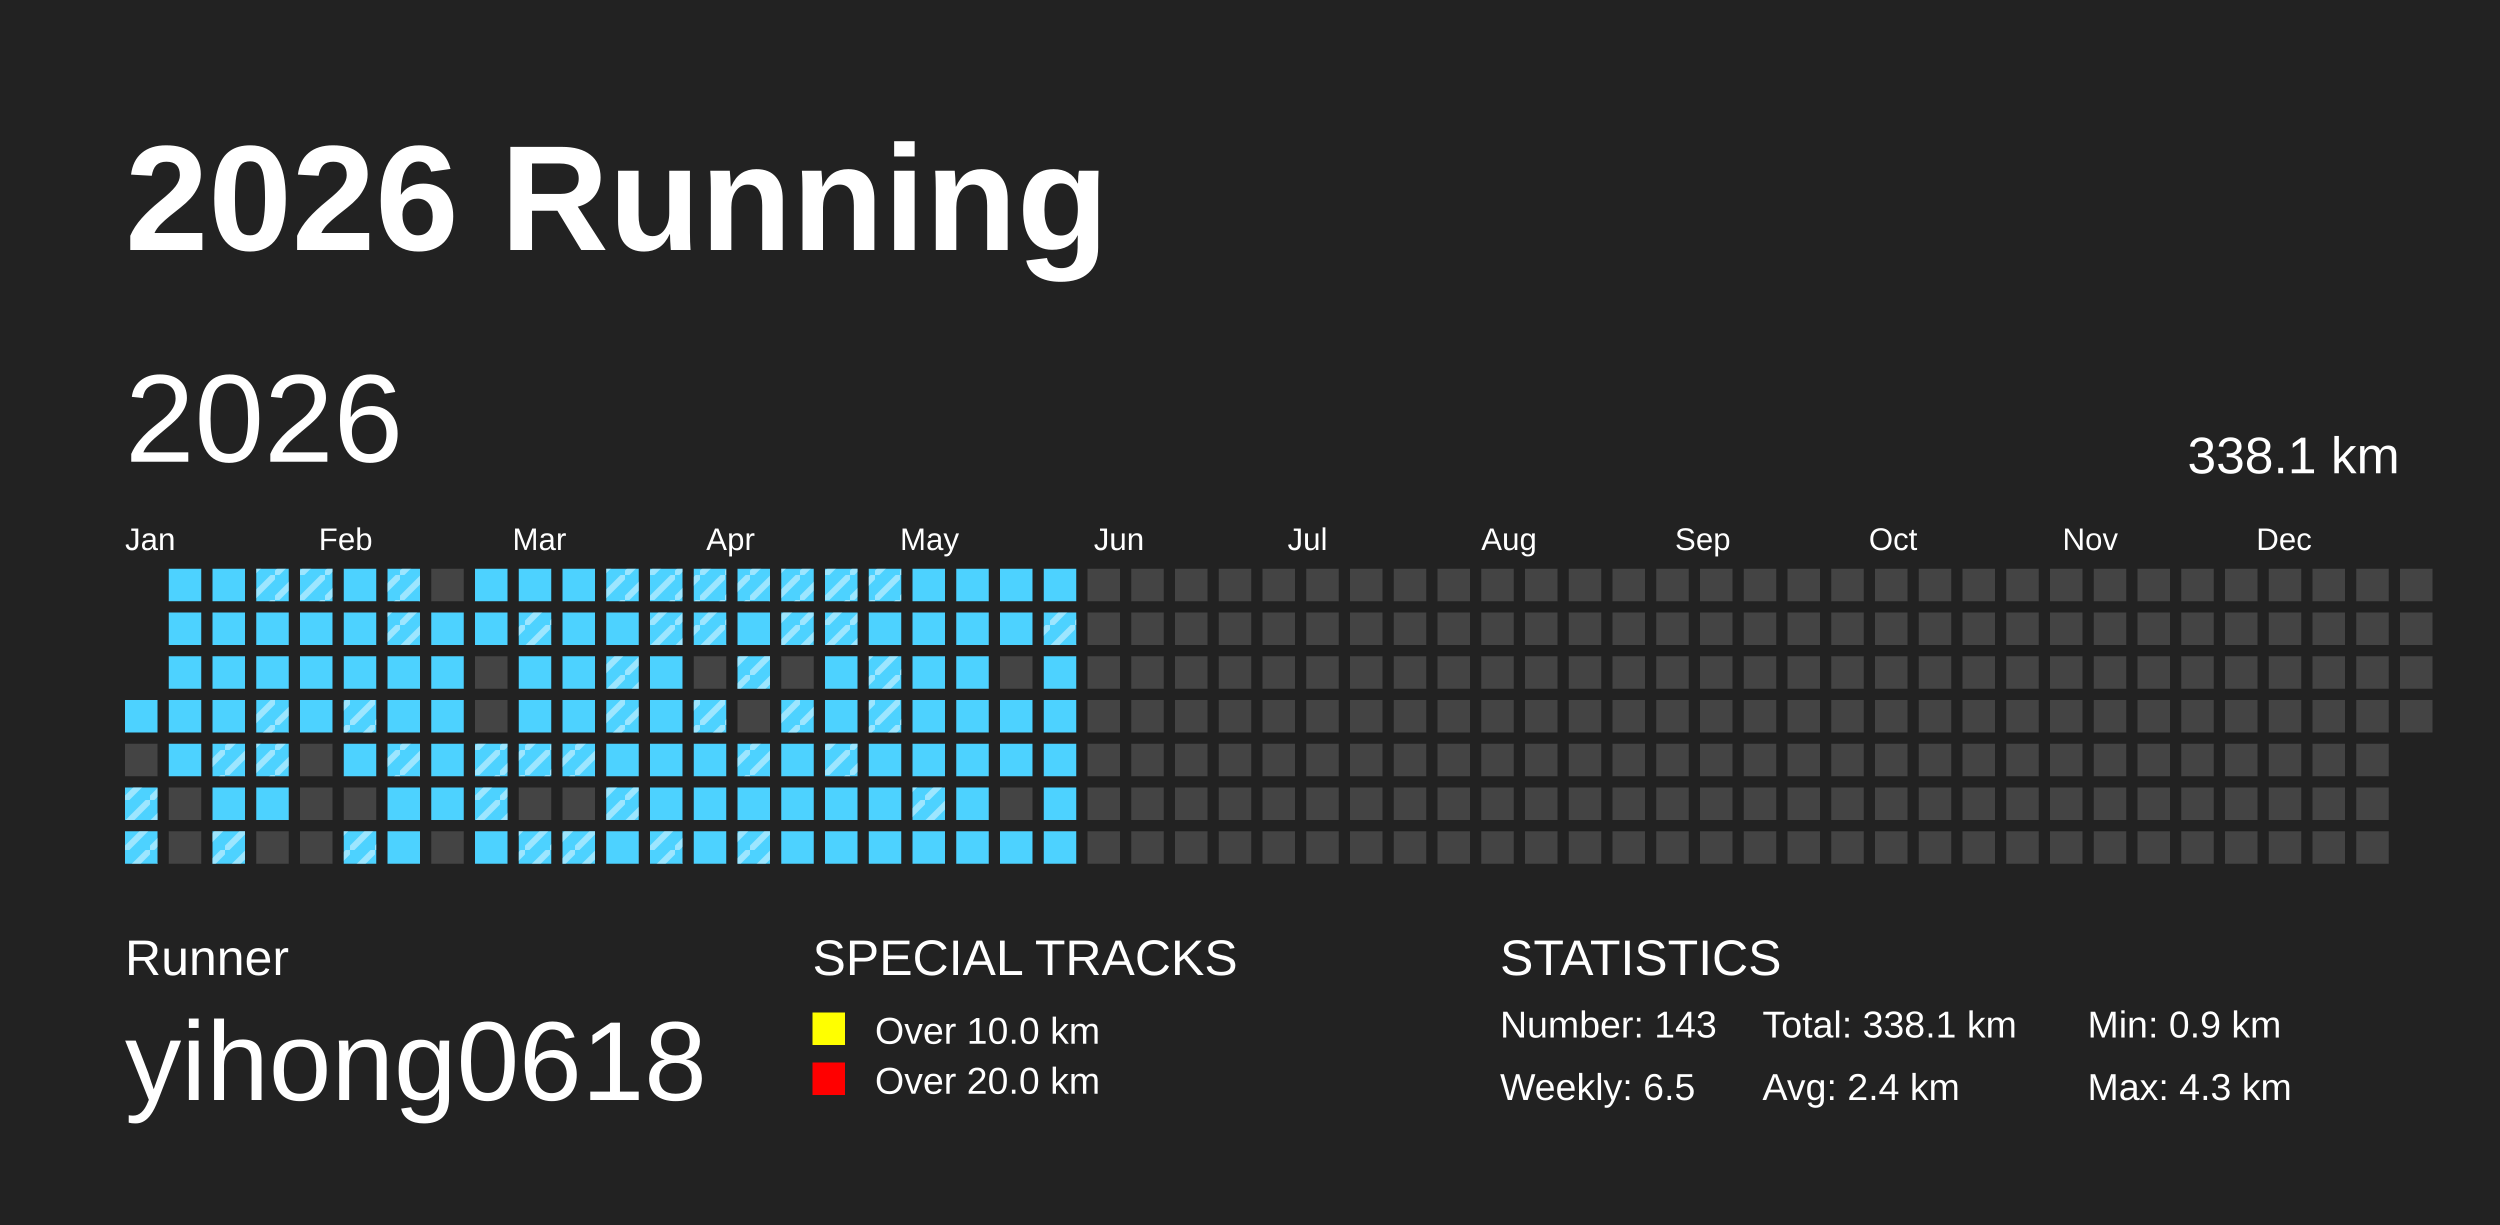
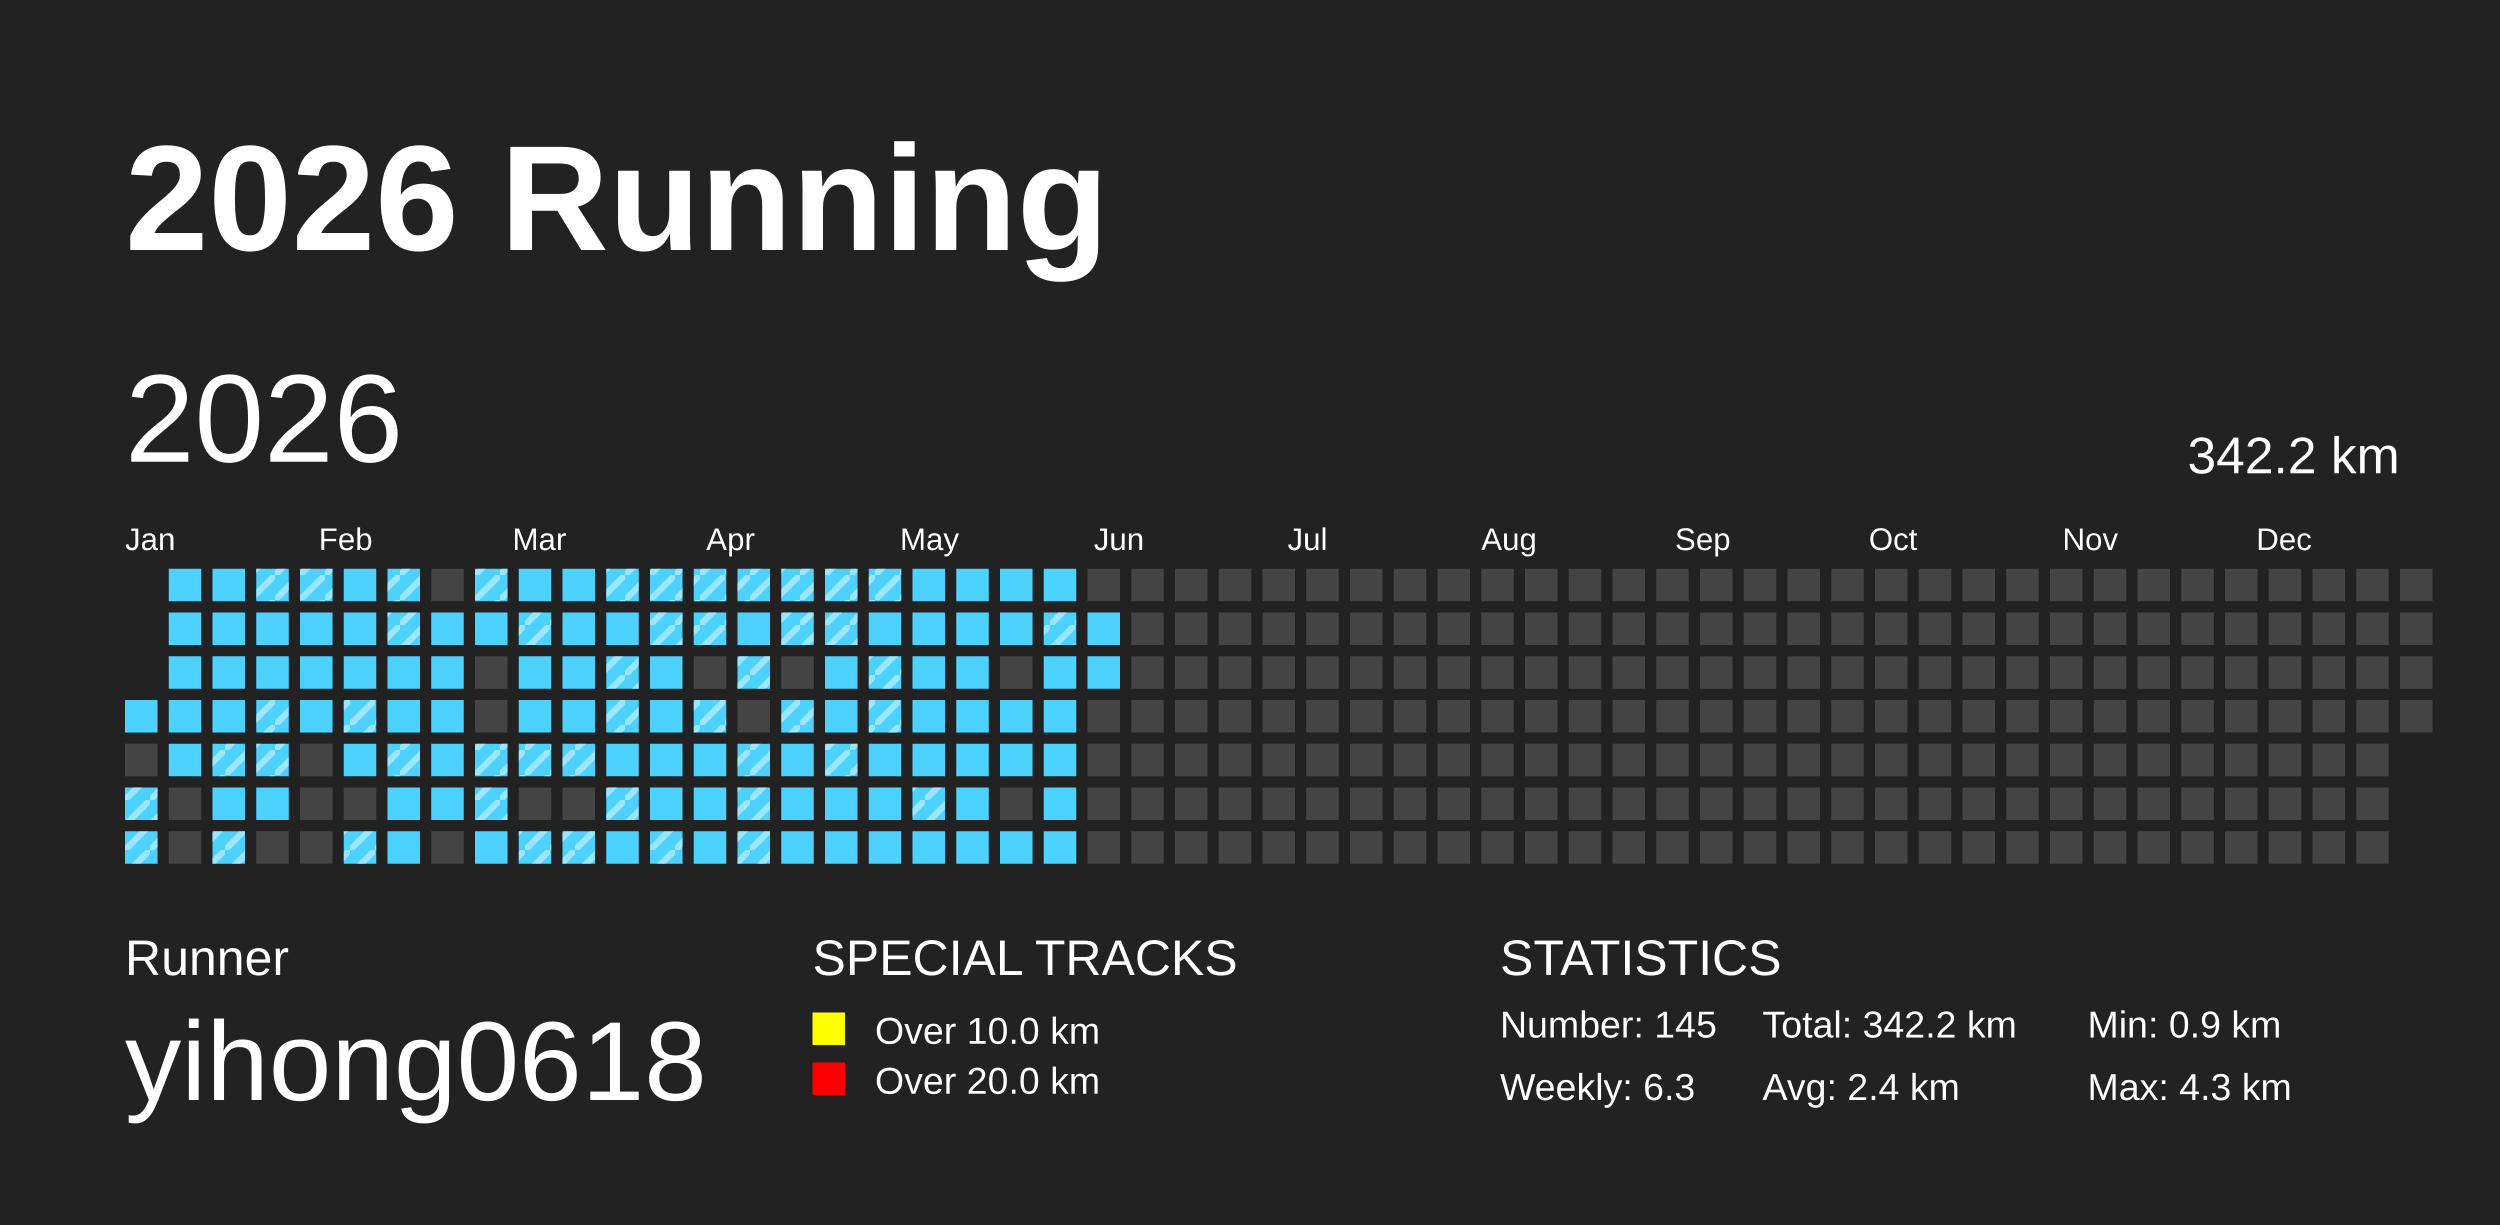
<svg xmlns="http://www.w3.org/2000/svg" baseProfile="full" height="98mm" version="1.1" viewBox="0,0,200,98" width="200mm">
  <defs>
    <pattern height="2" id="indoor-stripe" patternUnits="userSpaceOnUse" width="2">
      <line stroke="white" stroke-opacity="0.45" stroke-width="0.5" x1="0" x2="2" y1="2" y2="0" />
    </pattern>
  </defs>
  <rect fill="#222222" height="98" width="200" x="0" y="0" />
  <text fill="#FFFFFF" style="font-size:12px; font-family:Arial; font-weight:bold;" x="10" y="20">2026 Running</text>
  <text fill="#FFFFFF" style="font-size:4px; font-family:Arial" x="10" y="78">Runner</text>
  <text fill="#FFFFFF" style="font-size:9px; font-family:Arial" x="10" y="88">yihong0618</text>
  <text fill="#FFFFFF" style="font-size:4px; font-family:Arial" x="65" y="78">SPECIAL TRACKS</text>
  <rect fill="yellow" height="2.6" width="2.6" x="65" y="81" />
  <text fill="#FFFFFF" style="font-size:3px; font-family:Arial" x="70" y="83.5">Over 10.0 km</text>
  <rect fill="red" height="2.6" width="2.6" x="65" y="85" />
  <text fill="#FFFFFF" style="font-size:3px; font-family:Arial" x="70" y="87.5">Over 20.0 km</text>
  <text fill="#FFFFFF" style="font-size:4px; font-family:Arial" x="120" y="78">STATISTICS</text>
-   <text fill="#FFFFFF" style="font-size:3px; font-family:Arial" x="120" y="83">Number: 143</text>
-   <text fill="#FFFFFF" style="font-size:3px; font-family:Arial" x="120" y="88">Weekly: 6.5</text>
-   <text fill="#FFFFFF" style="font-size:3px; font-family:Arial" x="141" y="83">Total: 338.1 km</text>
+   <text fill="#FFFFFF" style="font-size:3px; font-family:Arial" x="120" y="83">Number: 145</text>
+   <text fill="#FFFFFF" style="font-size:3px; font-family:Arial" x="120" y="88">Weekly: 6.3</text>
+   <text fill="#FFFFFF" style="font-size:3px; font-family:Arial" x="141" y="83">Total: 342.2 km</text>
  <text fill="#FFFFFF" style="font-size:3px; font-family:Arial" x="141" y="88">Avg: 2.4 km</text>
  <text fill="#FFFFFF" style="font-size:3px; font-family:Arial" x="167" y="83">Min: 0.9 km</text>
  <text fill="#FFFFFF" style="font-size:3px; font-family:Arial" x="167" y="88">Max: 4.3 km</text>
  <text dominant-baseline="hanging" fill="#FFFFFF" style="font-size:10.0px; font-family:Arial;" x="10" y="30">2026</text>
-   <text dominant-baseline="hanging" fill="#FFFFFF" style="font-size:4.125px; font-family:Arial;" x="175" y="35">338.1 km</text>
+   <text dominant-baseline="hanging" fill="#FFFFFF" style="font-size:4.125px; font-family:Arial;" x="175" y="35">342.2 km</text>
  <text fill="#FFFFFF" style="font-size:2.5px; font-family:Arial" x="10.0" y="44">Jan</text>
  <text fill="#FFFFFF" style="font-size:2.5px; font-family:Arial" x="25.5" y="44">Feb</text>
  <text fill="#FFFFFF" style="font-size:2.5px; font-family:Arial" x="41.0" y="44">Mar</text>
  <text fill="#FFFFFF" style="font-size:2.5px; font-family:Arial" x="56.5" y="44">Apr</text>
  <text fill="#FFFFFF" style="font-size:2.5px; font-family:Arial" x="72.0" y="44">May</text>
  <text fill="#FFFFFF" style="font-size:2.5px; font-family:Arial" x="87.5" y="44">Jun</text>
  <text fill="#FFFFFF" style="font-size:2.5px; font-family:Arial" x="103.0" y="44">Jul</text>
  <text fill="#FFFFFF" style="font-size:2.5px; font-family:Arial" x="118.5" y="44">Aug</text>
  <text fill="#FFFFFF" style="font-size:2.5px; font-family:Arial" x="134.0" y="44">Sep</text>
  <text fill="#FFFFFF" style="font-size:2.5px; font-family:Arial" x="149.5" y="44">Oct</text>
  <text fill="#FFFFFF" style="font-size:2.5px; font-family:Arial" x="165.0" y="44">Nov</text>
  <text fill="#FFFFFF" style="font-size:2.5px; font-family:Arial" x="180.5" y="44">Dec</text>
  <rect fill="#4DD2FF" height="2.6" width="2.6" x="10.0" y="56.0" />
  <rect fill="#444444" height="2.6" width="2.6" x="10.0" y="59.5" />
  <rect fill="#4DD2FF" height="2.6" width="2.6" x="10.0" y="63.0" />
  <rect fill="url(#indoor-stripe)" height="2.6" style="pointer-events: none;" width="2.6" x="10.0" y="63.0" />
  <rect fill="#4DD2FF" height="2.6" width="2.6" x="10.0" y="66.5" />
  <rect fill="url(#indoor-stripe)" height="2.6" style="pointer-events: none;" width="2.6" x="10.0" y="66.5" />
  <rect fill="#4DD2FF" height="2.6" width="2.6" x="13.5" y="45.5" />
  <rect fill="#4DD2FF" height="2.6" width="2.6" x="13.5" y="49.0" />
  <rect fill="#4DD2FF" height="2.6" width="2.6" x="13.5" y="52.5" />
  <rect fill="#4DD2FF" height="2.6" width="2.6" x="13.5" y="56.0" />
  <rect fill="#4DD2FF" height="2.6" width="2.6" x="13.5" y="59.5" />
  <rect fill="#444444" height="2.6" width="2.6" x="13.5" y="63.0" />
  <rect fill="#444444" height="2.6" width="2.6" x="13.5" y="66.5" />
  <rect fill="#4DD2FF" height="2.6" width="2.6" x="17.0" y="45.5" />
  <rect fill="#4DD2FF" height="2.6" width="2.6" x="17.0" y="49.0" />
  <rect fill="#4DD2FF" height="2.6" width="2.6" x="17.0" y="52.5" />
  <rect fill="#4DD2FF" height="2.6" width="2.6" x="17.0" y="56.0" />
  <rect fill="#4DD2FF" height="2.6" width="2.6" x="17.0" y="59.5" />
  <rect fill="url(#indoor-stripe)" height="2.6" style="pointer-events: none;" width="2.6" x="17.0" y="59.5" />
  <rect fill="#4DD2FF" height="2.6" width="2.6" x="17.0" y="63.0" />
  <rect fill="#4DD2FF" height="2.6" width="2.6" x="17.0" y="66.5" />
  <rect fill="url(#indoor-stripe)" height="2.6" style="pointer-events: none;" width="2.6" x="17.0" y="66.5" />
  <rect fill="#4DD2FF" height="2.6" width="2.6" x="20.5" y="45.5" />
  <rect fill="url(#indoor-stripe)" height="2.6" style="pointer-events: none;" width="2.6" x="20.5" y="45.5" />
  <rect fill="#4DD2FF" height="2.6" width="2.6" x="20.5" y="49.0" />
  <rect fill="#4DD2FF" height="2.6" width="2.6" x="20.5" y="52.5" />
  <rect fill="#4DD2FF" height="2.6" width="2.6" x="20.5" y="56.0" />
  <rect fill="url(#indoor-stripe)" height="2.6" style="pointer-events: none;" width="2.6" x="20.5" y="56.0" />
  <rect fill="#4DD2FF" height="2.6" width="2.6" x="20.5" y="59.5" />
  <rect fill="url(#indoor-stripe)" height="2.6" style="pointer-events: none;" width="2.6" x="20.5" y="59.5" />
  <rect fill="#4DD2FF" height="2.6" width="2.6" x="20.5" y="63.0" />
  <rect fill="#444444" height="2.6" width="2.6" x="20.5" y="66.5" />
  <rect fill="#4DD2FF" height="2.6" width="2.6" x="24.0" y="45.5" />
  <rect fill="url(#indoor-stripe)" height="2.6" style="pointer-events: none;" width="2.6" x="24.0" y="45.5" />
  <rect fill="#4DD2FF" height="2.6" width="2.6" x="24.0" y="49.0" />
  <rect fill="#4DD2FF" height="2.6" width="2.6" x="24.0" y="52.5" />
  <rect fill="#4DD2FF" height="2.6" width="2.6" x="24.0" y="56.0" />
  <rect fill="#444444" height="2.6" width="2.6" x="24.0" y="59.5" />
  <rect fill="#444444" height="2.6" width="2.6" x="24.0" y="63.0" />
  <rect fill="#444444" height="2.6" width="2.6" x="24.0" y="66.5" />
  <rect fill="#4DD2FF" height="2.6" width="2.6" x="27.5" y="45.5" />
  <rect fill="#4DD2FF" height="2.6" width="2.6" x="27.5" y="49.0" />
  <rect fill="#4DD2FF" height="2.6" width="2.6" x="27.5" y="52.5" />
  <rect fill="#4DD2FF" height="2.6" width="2.6" x="27.5" y="56.0" />
  <rect fill="url(#indoor-stripe)" height="2.6" style="pointer-events: none;" width="2.6" x="27.5" y="56.0" />
  <rect fill="#4DD2FF" height="2.6" width="2.6" x="27.5" y="59.5" />
  <rect fill="#444444" height="2.6" width="2.6" x="27.5" y="63.0" />
  <rect fill="#4DD2FF" height="2.6" width="2.6" x="27.5" y="66.5" />
  <rect fill="url(#indoor-stripe)" height="2.6" style="pointer-events: none;" width="2.6" x="27.5" y="66.5" />
  <rect fill="#4DD2FF" height="2.6" width="2.6" x="31.0" y="45.5" />
  <rect fill="url(#indoor-stripe)" height="2.6" style="pointer-events: none;" width="2.6" x="31.0" y="45.5" />
  <rect fill="#4DD2FF" height="2.6" width="2.6" x="31.0" y="49.0" />
  <rect fill="url(#indoor-stripe)" height="2.6" style="pointer-events: none;" width="2.6" x="31.0" y="49.0" />
  <rect fill="#4DD2FF" height="2.6" width="2.6" x="31.0" y="52.5" />
  <rect fill="#4DD2FF" height="2.6" width="2.6" x="31.0" y="56.0" />
  <rect fill="#4DD2FF" height="2.6" width="2.6" x="31.0" y="59.5" />
  <rect fill="url(#indoor-stripe)" height="2.6" style="pointer-events: none;" width="2.6" x="31.0" y="59.5" />
  <rect fill="#4DD2FF" height="2.6" width="2.6" x="31.0" y="63.0" />
  <rect fill="#4DD2FF" height="2.6" width="2.6" x="31.0" y="66.5" />
  <rect fill="#444444" height="2.6" width="2.6" x="34.5" y="45.5" />
  <rect fill="#4DD2FF" height="2.6" width="2.6" x="34.5" y="49.0" />
  <rect fill="#4DD2FF" height="2.6" width="2.6" x="34.5" y="52.5" />
  <rect fill="#4DD2FF" height="2.6" width="2.6" x="34.5" y="56.0" />
  <rect fill="#4DD2FF" height="2.6" width="2.6" x="34.5" y="59.5" />
  <rect fill="#4DD2FF" height="2.6" width="2.6" x="34.5" y="63.0" />
  <rect fill="#444444" height="2.6" width="2.6" x="34.5" y="66.5" />
  <rect fill="#4DD2FF" height="2.6" width="2.6" x="38.0" y="45.5" />
+   <rect fill="url(#indoor-stripe)" height="2.6" style="pointer-events: none;" width="2.6" x="38.0" y="45.5" />
  <rect fill="#4DD2FF" height="2.6" width="2.6" x="38.0" y="49.0" />
  <rect fill="#444444" height="2.6" width="2.6" x="38.0" y="52.5" />
  <rect fill="#444444" height="2.6" width="2.6" x="38.0" y="56.0" />
  <rect fill="#4DD2FF" height="2.6" width="2.6" x="38.0" y="59.5" />
  <rect fill="url(#indoor-stripe)" height="2.6" style="pointer-events: none;" width="2.6" x="38.0" y="59.5" />
  <rect fill="#4DD2FF" height="2.6" width="2.6" x="38.0" y="63.0" />
  <rect fill="url(#indoor-stripe)" height="2.6" style="pointer-events: none;" width="2.6" x="38.0" y="63.0" />
  <rect fill="#4DD2FF" height="2.6" width="2.6" x="38.0" y="66.5" />
  <rect fill="#4DD2FF" height="2.6" width="2.6" x="41.5" y="45.5" />
  <rect fill="#4DD2FF" height="2.6" width="2.6" x="41.5" y="49.0" />
  <rect fill="url(#indoor-stripe)" height="2.6" style="pointer-events: none;" width="2.6" x="41.5" y="49.0" />
  <rect fill="#4DD2FF" height="2.6" width="2.6" x="41.5" y="52.5" />
  <rect fill="#4DD2FF" height="2.6" width="2.6" x="41.5" y="56.0" />
  <rect fill="#4DD2FF" height="2.6" width="2.6" x="41.5" y="59.5" />
  <rect fill="url(#indoor-stripe)" height="2.6" style="pointer-events: none;" width="2.6" x="41.5" y="59.5" />
  <rect fill="#444444" height="2.6" width="2.6" x="41.5" y="63.0" />
  <rect fill="#4DD2FF" height="2.6" width="2.6" x="41.5" y="66.5" />
  <rect fill="url(#indoor-stripe)" height="2.6" style="pointer-events: none;" width="2.6" x="41.5" y="66.5" />
  <rect fill="#4DD2FF" height="2.6" width="2.6" x="45.0" y="45.5" />
  <rect fill="#4DD2FF" height="2.6" width="2.6" x="45.0" y="49.0" />
  <rect fill="#4DD2FF" height="2.6" width="2.6" x="45.0" y="52.5" />
  <rect fill="#4DD2FF" height="2.6" width="2.6" x="45.0" y="56.0" />
  <rect fill="#4DD2FF" height="2.6" width="2.6" x="45.0" y="59.5" />
  <rect fill="url(#indoor-stripe)" height="2.6" style="pointer-events: none;" width="2.6" x="45.0" y="59.5" />
  <rect fill="#444444" height="2.6" width="2.6" x="45.0" y="63.0" />
  <rect fill="#4DD2FF" height="2.6" width="2.6" x="45.0" y="66.5" />
  <rect fill="url(#indoor-stripe)" height="2.6" style="pointer-events: none;" width="2.6" x="45.0" y="66.5" />
  <rect fill="#4DD2FF" height="2.6" width="2.6" x="48.5" y="45.5" />
  <rect fill="url(#indoor-stripe)" height="2.6" style="pointer-events: none;" width="2.6" x="48.5" y="45.5" />
  <rect fill="#4DD2FF" height="2.6" width="2.6" x="48.5" y="49.0" />
  <rect fill="#4DD2FF" height="2.6" width="2.6" x="48.5" y="52.5" />
  <rect fill="url(#indoor-stripe)" height="2.6" style="pointer-events: none;" width="2.6" x="48.5" y="52.5" />
  <rect fill="#4DD2FF" height="2.6" width="2.6" x="48.5" y="56.0" />
  <rect fill="url(#indoor-stripe)" height="2.6" style="pointer-events: none;" width="2.6" x="48.5" y="56.0" />
  <rect fill="#4DD2FF" height="2.6" width="2.6" x="48.5" y="59.5" />
  <rect fill="#4DD2FF" height="2.6" width="2.6" x="48.5" y="63.0" />
  <rect fill="url(#indoor-stripe)" height="2.6" style="pointer-events: none;" width="2.6" x="48.5" y="63.0" />
  <rect fill="#4DD2FF" height="2.6" width="2.6" x="48.5" y="66.5" />
  <rect fill="#4DD2FF" height="2.6" width="2.6" x="52.0" y="45.5" />
  <rect fill="url(#indoor-stripe)" height="2.6" style="pointer-events: none;" width="2.6" x="52.0" y="45.5" />
  <rect fill="#4DD2FF" height="2.6" width="2.6" x="52.0" y="49.0" />
  <rect fill="url(#indoor-stripe)" height="2.6" style="pointer-events: none;" width="2.6" x="52.0" y="49.0" />
  <rect fill="#4DD2FF" height="2.6" width="2.6" x="52.0" y="52.5" />
  <rect fill="#4DD2FF" height="2.6" width="2.6" x="52.0" y="56.0" />
  <rect fill="#4DD2FF" height="2.6" width="2.6" x="52.0" y="59.5" />
  <rect fill="#4DD2FF" height="2.6" width="2.6" x="52.0" y="63.0" />
  <rect fill="#4DD2FF" height="2.6" width="2.6" x="52.0" y="66.5" />
  <rect fill="url(#indoor-stripe)" height="2.6" style="pointer-events: none;" width="2.6" x="52.0" y="66.5" />
  <rect fill="#4DD2FF" height="2.6" width="2.6" x="55.5" y="45.5" />
  <rect fill="url(#indoor-stripe)" height="2.6" style="pointer-events: none;" width="2.6" x="55.5" y="45.5" />
  <rect fill="#4DD2FF" height="2.6" width="2.6" x="55.5" y="49.0" />
  <rect fill="url(#indoor-stripe)" height="2.6" style="pointer-events: none;" width="2.6" x="55.5" y="49.0" />
  <rect fill="#444444" height="2.6" width="2.6" x="55.5" y="52.5" />
  <rect fill="#4DD2FF" height="2.6" width="2.6" x="55.5" y="56.0" />
  <rect fill="url(#indoor-stripe)" height="2.6" style="pointer-events: none;" width="2.6" x="55.5" y="56.0" />
  <rect fill="#4DD2FF" height="2.6" width="2.6" x="55.5" y="59.5" />
  <rect fill="#4DD2FF" height="2.6" width="2.6" x="55.5" y="63.0" />
  <rect fill="#4DD2FF" height="2.6" width="2.6" x="55.5" y="66.5" />
  <rect fill="#4DD2FF" height="2.6" width="2.6" x="59.0" y="45.5" />
  <rect fill="url(#indoor-stripe)" height="2.6" style="pointer-events: none;" width="2.6" x="59.0" y="45.5" />
  <rect fill="#4DD2FF" height="2.6" width="2.6" x="59.0" y="49.0" />
  <rect fill="#4DD2FF" height="2.6" width="2.6" x="59.0" y="52.5" />
  <rect fill="url(#indoor-stripe)" height="2.6" style="pointer-events: none;" width="2.6" x="59.0" y="52.5" />
  <rect fill="#444444" height="2.6" width="2.6" x="59.0" y="56.0" />
  <rect fill="#4DD2FF" height="2.6" width="2.6" x="59.0" y="59.5" />
  <rect fill="url(#indoor-stripe)" height="2.6" style="pointer-events: none;" width="2.6" x="59.0" y="59.5" />
  <rect fill="#4DD2FF" height="2.6" width="2.6" x="59.0" y="63.0" />
+   <rect fill="url(#indoor-stripe)" height="2.6" style="pointer-events: none;" width="2.6" x="59.0" y="63.0" />
  <rect fill="#4DD2FF" height="2.6" width="2.6" x="59.0" y="66.5" />
  <rect fill="url(#indoor-stripe)" height="2.6" style="pointer-events: none;" width="2.6" x="59.0" y="66.5" />
  <rect fill="#4DD2FF" height="2.6" width="2.6" x="62.5" y="45.5" />
  <rect fill="url(#indoor-stripe)" height="2.6" style="pointer-events: none;" width="2.6" x="62.5" y="45.5" />
  <rect fill="#4DD2FF" height="2.6" width="2.6" x="62.5" y="49.0" />
  <rect fill="url(#indoor-stripe)" height="2.6" style="pointer-events: none;" width="2.6" x="62.5" y="49.0" />
  <rect fill="#444444" height="2.6" width="2.6" x="62.5" y="52.5" />
  <rect fill="#4DD2FF" height="2.6" width="2.6" x="62.5" y="56.0" />
  <rect fill="url(#indoor-stripe)" height="2.6" style="pointer-events: none;" width="2.6" x="62.5" y="56.0" />
  <rect fill="#4DD2FF" height="2.6" width="2.6" x="62.5" y="59.5" />
  <rect fill="#4DD2FF" height="2.6" width="2.6" x="62.5" y="63.0" />
  <rect fill="#4DD2FF" height="2.6" width="2.6" x="62.5" y="66.5" />
  <rect fill="#4DD2FF" height="2.6" width="2.6" x="66.0" y="45.5" />
  <rect fill="url(#indoor-stripe)" height="2.6" style="pointer-events: none;" width="2.6" x="66.0" y="45.5" />
  <rect fill="#4DD2FF" height="2.6" width="2.6" x="66.0" y="49.0" />
  <rect fill="url(#indoor-stripe)" height="2.6" style="pointer-events: none;" width="2.6" x="66.0" y="49.0" />
  <rect fill="#4DD2FF" height="2.6" width="2.6" x="66.0" y="52.5" />
  <rect fill="#4DD2FF" height="2.6" width="2.6" x="66.0" y="56.0" />
  <rect fill="#4DD2FF" height="2.6" width="2.6" x="66.0" y="59.5" />
  <rect fill="url(#indoor-stripe)" height="2.6" style="pointer-events: none;" width="2.6" x="66.0" y="59.5" />
  <rect fill="#4DD2FF" height="2.6" width="2.6" x="66.0" y="63.0" />
  <rect fill="#4DD2FF" height="2.6" width="2.6" x="66.0" y="66.5" />
  <rect fill="#4DD2FF" height="2.6" width="2.6" x="69.5" y="45.5" />
  <rect fill="url(#indoor-stripe)" height="2.6" style="pointer-events: none;" width="2.6" x="69.5" y="45.5" />
  <rect fill="#4DD2FF" height="2.6" width="2.6" x="69.5" y="49.0" />
  <rect fill="#4DD2FF" height="2.6" width="2.6" x="69.5" y="52.5" />
  <rect fill="url(#indoor-stripe)" height="2.6" style="pointer-events: none;" width="2.6" x="69.5" y="52.5" />
  <rect fill="#4DD2FF" height="2.6" width="2.6" x="69.5" y="56.0" />
  <rect fill="url(#indoor-stripe)" height="2.6" style="pointer-events: none;" width="2.6" x="69.5" y="56.0" />
  <rect fill="#4DD2FF" height="2.6" width="2.6" x="69.5" y="59.5" />
  <rect fill="#4DD2FF" height="2.6" width="2.6" x="69.5" y="63.0" />
  <rect fill="#4DD2FF" height="2.6" width="2.6" x="69.5" y="66.5" />
  <rect fill="#4DD2FF" height="2.6" width="2.6" x="73.0" y="45.5" />
  <rect fill="#4DD2FF" height="2.6" width="2.6" x="73.0" y="49.0" />
  <rect fill="#4DD2FF" height="2.6" width="2.6" x="73.0" y="52.5" />
  <rect fill="#4DD2FF" height="2.6" width="2.6" x="73.0" y="56.0" />
  <rect fill="#4DD2FF" height="2.6" width="2.6" x="73.0" y="59.5" />
  <rect fill="#4DD2FF" height="2.6" width="2.6" x="73.0" y="63.0" />
  <rect fill="url(#indoor-stripe)" height="2.6" style="pointer-events: none;" width="2.6" x="73.0" y="63.0" />
  <rect fill="#4DD2FF" height="2.6" width="2.6" x="73.0" y="66.5" />
  <rect fill="#4DD2FF" height="2.6" width="2.6" x="76.5" y="45.5" />
  <rect fill="#4DD2FF" height="2.6" width="2.6" x="76.5" y="49.0" />
  <rect fill="#4DD2FF" height="2.6" width="2.6" x="76.5" y="52.5" />
  <rect fill="#4DD2FF" height="2.6" width="2.6" x="76.5" y="56.0" />
  <rect fill="#4DD2FF" height="2.6" width="2.6" x="76.5" y="59.5" />
  <rect fill="#4DD2FF" height="2.6" width="2.6" x="76.5" y="63.0" />
  <rect fill="#4DD2FF" height="2.6" width="2.6" x="76.5" y="66.5" />
  <rect fill="#4DD2FF" height="2.6" width="2.6" x="80.0" y="45.5" />
  <rect fill="#4DD2FF" height="2.6" width="2.6" x="80.0" y="49.0" />
  <rect fill="#444444" height="2.6" width="2.6" x="80.0" y="52.5" />
  <rect fill="#4DD2FF" height="2.6" width="2.6" x="80.0" y="56.0" />
  <rect fill="#4DD2FF" height="2.6" width="2.6" x="80.0" y="59.5" />
  <rect fill="#444444" height="2.6" width="2.6" x="80.0" y="63.0" />
  <rect fill="#4DD2FF" height="2.6" width="2.6" x="80.0" y="66.5" />
  <rect fill="#4DD2FF" height="2.6" width="2.6" x="83.5" y="45.5" />
  <rect fill="#4DD2FF" height="2.6" width="2.6" x="83.5" y="49.0" />
  <rect fill="url(#indoor-stripe)" height="2.6" style="pointer-events: none;" width="2.6" x="83.5" y="49.0" />
  <rect fill="#4DD2FF" height="2.6" width="2.6" x="83.5" y="52.5" />
  <rect fill="#4DD2FF" height="2.6" width="2.6" x="83.5" y="56.0" />
  <rect fill="#4DD2FF" height="2.6" width="2.6" x="83.5" y="59.5" />
  <rect fill="#4DD2FF" height="2.6" width="2.6" x="83.5" y="63.0" />
  <rect fill="#4DD2FF" height="2.6" width="2.6" x="83.5" y="66.5" />
  <rect fill="#444444" height="2.6" width="2.6" x="87.0" y="45.5" />
-   <rect fill="#444444" height="2.6" width="2.6" x="87.0" y="49.0" />
-   <rect fill="#444444" height="2.6" width="2.6" x="87.0" y="52.5" />
+   <rect fill="#4DD2FF" height="2.6" width="2.6" x="87.0" y="49.0" />
+   <rect fill="#4DD2FF" height="2.6" width="2.6" x="87.0" y="52.5" />
  <rect fill="#444444" height="2.6" width="2.6" x="87.0" y="56.0" />
  <rect fill="#444444" height="2.6" width="2.6" x="87.0" y="59.5" />
  <rect fill="#444444" height="2.6" width="2.6" x="87.0" y="63.0" />
  <rect fill="#444444" height="2.6" width="2.6" x="87.0" y="66.5" />
  <rect fill="#444444" height="2.6" width="2.6" x="90.5" y="45.5" />
  <rect fill="#444444" height="2.6" width="2.6" x="90.5" y="49.0" />
  <rect fill="#444444" height="2.6" width="2.6" x="90.5" y="52.5" />
  <rect fill="#444444" height="2.6" width="2.6" x="90.5" y="56.0" />
  <rect fill="#444444" height="2.6" width="2.6" x="90.5" y="59.5" />
  <rect fill="#444444" height="2.6" width="2.6" x="90.5" y="63.0" />
  <rect fill="#444444" height="2.6" width="2.6" x="90.5" y="66.5" />
  <rect fill="#444444" height="2.6" width="2.6" x="94.0" y="45.5" />
  <rect fill="#444444" height="2.6" width="2.6" x="94.0" y="49.0" />
  <rect fill="#444444" height="2.6" width="2.6" x="94.0" y="52.5" />
  <rect fill="#444444" height="2.6" width="2.6" x="94.0" y="56.0" />
  <rect fill="#444444" height="2.6" width="2.6" x="94.0" y="59.5" />
  <rect fill="#444444" height="2.6" width="2.6" x="94.0" y="63.0" />
  <rect fill="#444444" height="2.6" width="2.6" x="94.0" y="66.5" />
  <rect fill="#444444" height="2.6" width="2.6" x="97.5" y="45.5" />
  <rect fill="#444444" height="2.6" width="2.6" x="97.5" y="49.0" />
  <rect fill="#444444" height="2.6" width="2.6" x="97.5" y="52.5" />
  <rect fill="#444444" height="2.6" width="2.6" x="97.5" y="56.0" />
  <rect fill="#444444" height="2.6" width="2.6" x="97.5" y="59.5" />
  <rect fill="#444444" height="2.6" width="2.6" x="97.5" y="63.0" />
  <rect fill="#444444" height="2.6" width="2.6" x="97.5" y="66.5" />
  <rect fill="#444444" height="2.6" width="2.6" x="101.0" y="45.5" />
  <rect fill="#444444" height="2.6" width="2.6" x="101.0" y="49.0" />
  <rect fill="#444444" height="2.6" width="2.6" x="101.0" y="52.5" />
  <rect fill="#444444" height="2.6" width="2.6" x="101.0" y="56.0" />
  <rect fill="#444444" height="2.6" width="2.6" x="101.0" y="59.5" />
  <rect fill="#444444" height="2.6" width="2.6" x="101.0" y="63.0" />
  <rect fill="#444444" height="2.6" width="2.6" x="101.0" y="66.5" />
  <rect fill="#444444" height="2.6" width="2.6" x="104.5" y="45.5" />
  <rect fill="#444444" height="2.6" width="2.6" x="104.5" y="49.0" />
  <rect fill="#444444" height="2.6" width="2.6" x="104.5" y="52.5" />
  <rect fill="#444444" height="2.6" width="2.6" x="104.5" y="56.0" />
  <rect fill="#444444" height="2.6" width="2.6" x="104.5" y="59.5" />
  <rect fill="#444444" height="2.6" width="2.6" x="104.5" y="63.0" />
  <rect fill="#444444" height="2.6" width="2.6" x="104.5" y="66.5" />
  <rect fill="#444444" height="2.6" width="2.6" x="108.0" y="45.5" />
  <rect fill="#444444" height="2.6" width="2.6" x="108.0" y="49.0" />
  <rect fill="#444444" height="2.6" width="2.6" x="108.0" y="52.5" />
  <rect fill="#444444" height="2.6" width="2.6" x="108.0" y="56.0" />
  <rect fill="#444444" height="2.6" width="2.6" x="108.0" y="59.5" />
  <rect fill="#444444" height="2.6" width="2.6" x="108.0" y="63.0" />
  <rect fill="#444444" height="2.6" width="2.6" x="108.0" y="66.5" />
  <rect fill="#444444" height="2.6" width="2.6" x="111.5" y="45.5" />
  <rect fill="#444444" height="2.6" width="2.6" x="111.5" y="49.0" />
  <rect fill="#444444" height="2.6" width="2.6" x="111.5" y="52.5" />
  <rect fill="#444444" height="2.6" width="2.6" x="111.5" y="56.0" />
  <rect fill="#444444" height="2.6" width="2.6" x="111.5" y="59.5" />
  <rect fill="#444444" height="2.6" width="2.6" x="111.5" y="63.0" />
  <rect fill="#444444" height="2.6" width="2.6" x="111.5" y="66.5" />
  <rect fill="#444444" height="2.6" width="2.6" x="115.0" y="45.5" />
  <rect fill="#444444" height="2.6" width="2.6" x="115.0" y="49.0" />
  <rect fill="#444444" height="2.6" width="2.6" x="115.0" y="52.5" />
  <rect fill="#444444" height="2.6" width="2.6" x="115.0" y="56.0" />
  <rect fill="#444444" height="2.6" width="2.6" x="115.0" y="59.5" />
  <rect fill="#444444" height="2.6" width="2.6" x="115.0" y="63.0" />
  <rect fill="#444444" height="2.6" width="2.6" x="115.0" y="66.5" />
  <rect fill="#444444" height="2.6" width="2.6" x="118.5" y="45.5" />
  <rect fill="#444444" height="2.6" width="2.6" x="118.5" y="49.0" />
  <rect fill="#444444" height="2.6" width="2.6" x="118.5" y="52.5" />
  <rect fill="#444444" height="2.6" width="2.6" x="118.5" y="56.0" />
  <rect fill="#444444" height="2.6" width="2.6" x="118.5" y="59.5" />
  <rect fill="#444444" height="2.6" width="2.6" x="118.5" y="63.0" />
  <rect fill="#444444" height="2.6" width="2.6" x="118.5" y="66.5" />
  <rect fill="#444444" height="2.6" width="2.6" x="122.0" y="45.5" />
  <rect fill="#444444" height="2.6" width="2.6" x="122.0" y="49.0" />
  <rect fill="#444444" height="2.6" width="2.6" x="122.0" y="52.5" />
  <rect fill="#444444" height="2.6" width="2.6" x="122.0" y="56.0" />
  <rect fill="#444444" height="2.6" width="2.6" x="122.0" y="59.5" />
  <rect fill="#444444" height="2.6" width="2.6" x="122.0" y="63.0" />
  <rect fill="#444444" height="2.6" width="2.6" x="122.0" y="66.5" />
  <rect fill="#444444" height="2.6" width="2.6" x="125.5" y="45.5" />
  <rect fill="#444444" height="2.6" width="2.6" x="125.5" y="49.0" />
  <rect fill="#444444" height="2.6" width="2.6" x="125.5" y="52.5" />
  <rect fill="#444444" height="2.6" width="2.6" x="125.5" y="56.0" />
  <rect fill="#444444" height="2.6" width="2.6" x="125.5" y="59.5" />
  <rect fill="#444444" height="2.6" width="2.6" x="125.5" y="63.0" />
  <rect fill="#444444" height="2.6" width="2.6" x="125.5" y="66.5" />
  <rect fill="#444444" height="2.6" width="2.6" x="129.0" y="45.5" />
  <rect fill="#444444" height="2.6" width="2.6" x="129.0" y="49.0" />
  <rect fill="#444444" height="2.6" width="2.6" x="129.0" y="52.5" />
  <rect fill="#444444" height="2.6" width="2.6" x="129.0" y="56.0" />
  <rect fill="#444444" height="2.6" width="2.6" x="129.0" y="59.5" />
  <rect fill="#444444" height="2.6" width="2.6" x="129.0" y="63.0" />
  <rect fill="#444444" height="2.6" width="2.6" x="129.0" y="66.5" />
  <rect fill="#444444" height="2.6" width="2.6" x="132.5" y="45.5" />
  <rect fill="#444444" height="2.6" width="2.6" x="132.5" y="49.0" />
  <rect fill="#444444" height="2.6" width="2.6" x="132.5" y="52.5" />
  <rect fill="#444444" height="2.6" width="2.6" x="132.5" y="56.0" />
  <rect fill="#444444" height="2.6" width="2.6" x="132.5" y="59.5" />
  <rect fill="#444444" height="2.6" width="2.6" x="132.5" y="63.0" />
  <rect fill="#444444" height="2.6" width="2.6" x="132.5" y="66.5" />
  <rect fill="#444444" height="2.6" width="2.6" x="136.0" y="45.5" />
  <rect fill="#444444" height="2.6" width="2.6" x="136.0" y="49.0" />
  <rect fill="#444444" height="2.6" width="2.6" x="136.0" y="52.5" />
  <rect fill="#444444" height="2.6" width="2.6" x="136.0" y="56.0" />
  <rect fill="#444444" height="2.6" width="2.6" x="136.0" y="59.5" />
  <rect fill="#444444" height="2.6" width="2.6" x="136.0" y="63.0" />
  <rect fill="#444444" height="2.6" width="2.6" x="136.0" y="66.5" />
  <rect fill="#444444" height="2.6" width="2.6" x="139.5" y="45.5" />
  <rect fill="#444444" height="2.6" width="2.6" x="139.5" y="49.0" />
  <rect fill="#444444" height="2.6" width="2.6" x="139.5" y="52.5" />
  <rect fill="#444444" height="2.6" width="2.6" x="139.5" y="56.0" />
  <rect fill="#444444" height="2.6" width="2.6" x="139.5" y="59.5" />
  <rect fill="#444444" height="2.6" width="2.6" x="139.5" y="63.0" />
  <rect fill="#444444" height="2.6" width="2.6" x="139.5" y="66.5" />
  <rect fill="#444444" height="2.6" width="2.6" x="143.0" y="45.5" />
  <rect fill="#444444" height="2.6" width="2.6" x="143.0" y="49.0" />
  <rect fill="#444444" height="2.6" width="2.6" x="143.0" y="52.5" />
  <rect fill="#444444" height="2.6" width="2.6" x="143.0" y="56.0" />
  <rect fill="#444444" height="2.6" width="2.6" x="143.0" y="59.5" />
  <rect fill="#444444" height="2.6" width="2.6" x="143.0" y="63.0" />
  <rect fill="#444444" height="2.6" width="2.6" x="143.0" y="66.5" />
  <rect fill="#444444" height="2.6" width="2.6" x="146.5" y="45.5" />
  <rect fill="#444444" height="2.6" width="2.6" x="146.5" y="49.0" />
  <rect fill="#444444" height="2.6" width="2.6" x="146.5" y="52.5" />
  <rect fill="#444444" height="2.6" width="2.6" x="146.5" y="56.0" />
  <rect fill="#444444" height="2.6" width="2.6" x="146.5" y="59.5" />
  <rect fill="#444444" height="2.6" width="2.6" x="146.5" y="63.0" />
  <rect fill="#444444" height="2.6" width="2.6" x="146.5" y="66.5" />
  <rect fill="#444444" height="2.6" width="2.6" x="150.0" y="45.5" />
  <rect fill="#444444" height="2.6" width="2.6" x="150.0" y="49.0" />
  <rect fill="#444444" height="2.6" width="2.6" x="150.0" y="52.5" />
  <rect fill="#444444" height="2.6" width="2.6" x="150.0" y="56.0" />
  <rect fill="#444444" height="2.6" width="2.6" x="150.0" y="59.5" />
  <rect fill="#444444" height="2.6" width="2.6" x="150.0" y="63.0" />
  <rect fill="#444444" height="2.6" width="2.6" x="150.0" y="66.5" />
  <rect fill="#444444" height="2.6" width="2.6" x="153.5" y="45.5" />
  <rect fill="#444444" height="2.6" width="2.6" x="153.5" y="49.0" />
  <rect fill="#444444" height="2.6" width="2.6" x="153.5" y="52.5" />
  <rect fill="#444444" height="2.6" width="2.6" x="153.5" y="56.0" />
  <rect fill="#444444" height="2.6" width="2.6" x="153.5" y="59.5" />
  <rect fill="#444444" height="2.6" width="2.6" x="153.5" y="63.0" />
  <rect fill="#444444" height="2.6" width="2.6" x="153.5" y="66.5" />
  <rect fill="#444444" height="2.6" width="2.6" x="157.0" y="45.5" />
  <rect fill="#444444" height="2.6" width="2.6" x="157.0" y="49.0" />
  <rect fill="#444444" height="2.6" width="2.6" x="157.0" y="52.5" />
  <rect fill="#444444" height="2.6" width="2.6" x="157.0" y="56.0" />
  <rect fill="#444444" height="2.6" width="2.6" x="157.0" y="59.5" />
  <rect fill="#444444" height="2.6" width="2.6" x="157.0" y="63.0" />
  <rect fill="#444444" height="2.6" width="2.6" x="157.0" y="66.5" />
  <rect fill="#444444" height="2.6" width="2.6" x="160.5" y="45.5" />
  <rect fill="#444444" height="2.6" width="2.6" x="160.5" y="49.0" />
  <rect fill="#444444" height="2.6" width="2.6" x="160.5" y="52.5" />
  <rect fill="#444444" height="2.6" width="2.6" x="160.5" y="56.0" />
  <rect fill="#444444" height="2.6" width="2.6" x="160.5" y="59.5" />
  <rect fill="#444444" height="2.6" width="2.6" x="160.5" y="63.0" />
  <rect fill="#444444" height="2.6" width="2.6" x="160.5" y="66.5" />
  <rect fill="#444444" height="2.6" width="2.6" x="164.0" y="45.5" />
  <rect fill="#444444" height="2.6" width="2.6" x="164.0" y="49.0" />
  <rect fill="#444444" height="2.6" width="2.6" x="164.0" y="52.5" />
  <rect fill="#444444" height="2.6" width="2.6" x="164.0" y="56.0" />
  <rect fill="#444444" height="2.6" width="2.6" x="164.0" y="59.5" />
  <rect fill="#444444" height="2.6" width="2.6" x="164.0" y="63.0" />
  <rect fill="#444444" height="2.6" width="2.6" x="164.0" y="66.5" />
  <rect fill="#444444" height="2.6" width="2.6" x="167.5" y="45.5" />
  <rect fill="#444444" height="2.6" width="2.6" x="167.5" y="49.0" />
  <rect fill="#444444" height="2.6" width="2.6" x="167.5" y="52.5" />
  <rect fill="#444444" height="2.6" width="2.6" x="167.5" y="56.0" />
  <rect fill="#444444" height="2.6" width="2.6" x="167.5" y="59.5" />
  <rect fill="#444444" height="2.6" width="2.6" x="167.5" y="63.0" />
  <rect fill="#444444" height="2.6" width="2.6" x="167.5" y="66.5" />
  <rect fill="#444444" height="2.6" width="2.6" x="171.0" y="45.5" />
  <rect fill="#444444" height="2.6" width="2.6" x="171.0" y="49.0" />
  <rect fill="#444444" height="2.6" width="2.6" x="171.0" y="52.5" />
  <rect fill="#444444" height="2.6" width="2.6" x="171.0" y="56.0" />
  <rect fill="#444444" height="2.6" width="2.6" x="171.0" y="59.5" />
  <rect fill="#444444" height="2.6" width="2.6" x="171.0" y="63.0" />
  <rect fill="#444444" height="2.6" width="2.6" x="171.0" y="66.5" />
  <rect fill="#444444" height="2.6" width="2.6" x="174.5" y="45.5" />
  <rect fill="#444444" height="2.6" width="2.6" x="174.5" y="49.0" />
  <rect fill="#444444" height="2.6" width="2.6" x="174.5" y="52.5" />
  <rect fill="#444444" height="2.6" width="2.6" x="174.5" y="56.0" />
  <rect fill="#444444" height="2.6" width="2.6" x="174.5" y="59.5" />
  <rect fill="#444444" height="2.6" width="2.6" x="174.5" y="63.0" />
  <rect fill="#444444" height="2.6" width="2.6" x="174.5" y="66.5" />
  <rect fill="#444444" height="2.6" width="2.6" x="178.0" y="45.5" />
  <rect fill="#444444" height="2.6" width="2.6" x="178.0" y="49.0" />
  <rect fill="#444444" height="2.6" width="2.6" x="178.0" y="52.5" />
  <rect fill="#444444" height="2.6" width="2.6" x="178.0" y="56.0" />
  <rect fill="#444444" height="2.6" width="2.6" x="178.0" y="59.5" />
  <rect fill="#444444" height="2.6" width="2.6" x="178.0" y="63.0" />
  <rect fill="#444444" height="2.6" width="2.6" x="178.0" y="66.5" />
  <rect fill="#444444" height="2.6" width="2.6" x="181.5" y="45.5" />
  <rect fill="#444444" height="2.6" width="2.6" x="181.5" y="49.0" />
  <rect fill="#444444" height="2.6" width="2.6" x="181.5" y="52.5" />
  <rect fill="#444444" height="2.6" width="2.6" x="181.5" y="56.0" />
  <rect fill="#444444" height="2.6" width="2.6" x="181.5" y="59.5" />
  <rect fill="#444444" height="2.6" width="2.6" x="181.5" y="63.0" />
  <rect fill="#444444" height="2.6" width="2.6" x="181.5" y="66.5" />
  <rect fill="#444444" height="2.6" width="2.6" x="185.0" y="45.5" />
  <rect fill="#444444" height="2.6" width="2.6" x="185.0" y="49.0" />
  <rect fill="#444444" height="2.6" width="2.6" x="185.0" y="52.5" />
  <rect fill="#444444" height="2.6" width="2.6" x="185.0" y="56.0" />
  <rect fill="#444444" height="2.6" width="2.6" x="185.0" y="59.5" />
  <rect fill="#444444" height="2.6" width="2.6" x="185.0" y="63.0" />
  <rect fill="#444444" height="2.6" width="2.6" x="185.0" y="66.5" />
  <rect fill="#444444" height="2.6" width="2.6" x="188.5" y="45.5" />
  <rect fill="#444444" height="2.6" width="2.6" x="188.5" y="49.0" />
  <rect fill="#444444" height="2.6" width="2.6" x="188.5" y="52.5" />
  <rect fill="#444444" height="2.6" width="2.6" x="188.5" y="56.0" />
  <rect fill="#444444" height="2.6" width="2.6" x="188.5" y="59.5" />
  <rect fill="#444444" height="2.6" width="2.6" x="188.5" y="63.0" />
  <rect fill="#444444" height="2.6" width="2.6" x="188.5" y="66.5" />
  <rect fill="#444444" height="2.6" width="2.6" x="192.0" y="45.5" />
  <rect fill="#444444" height="2.6" width="2.6" x="192.0" y="49.0" />
  <rect fill="#444444" height="2.6" width="2.6" x="192.0" y="52.5" />
  <rect fill="#444444" height="2.6" width="2.6" x="192.0" y="56.0" />
</svg>
